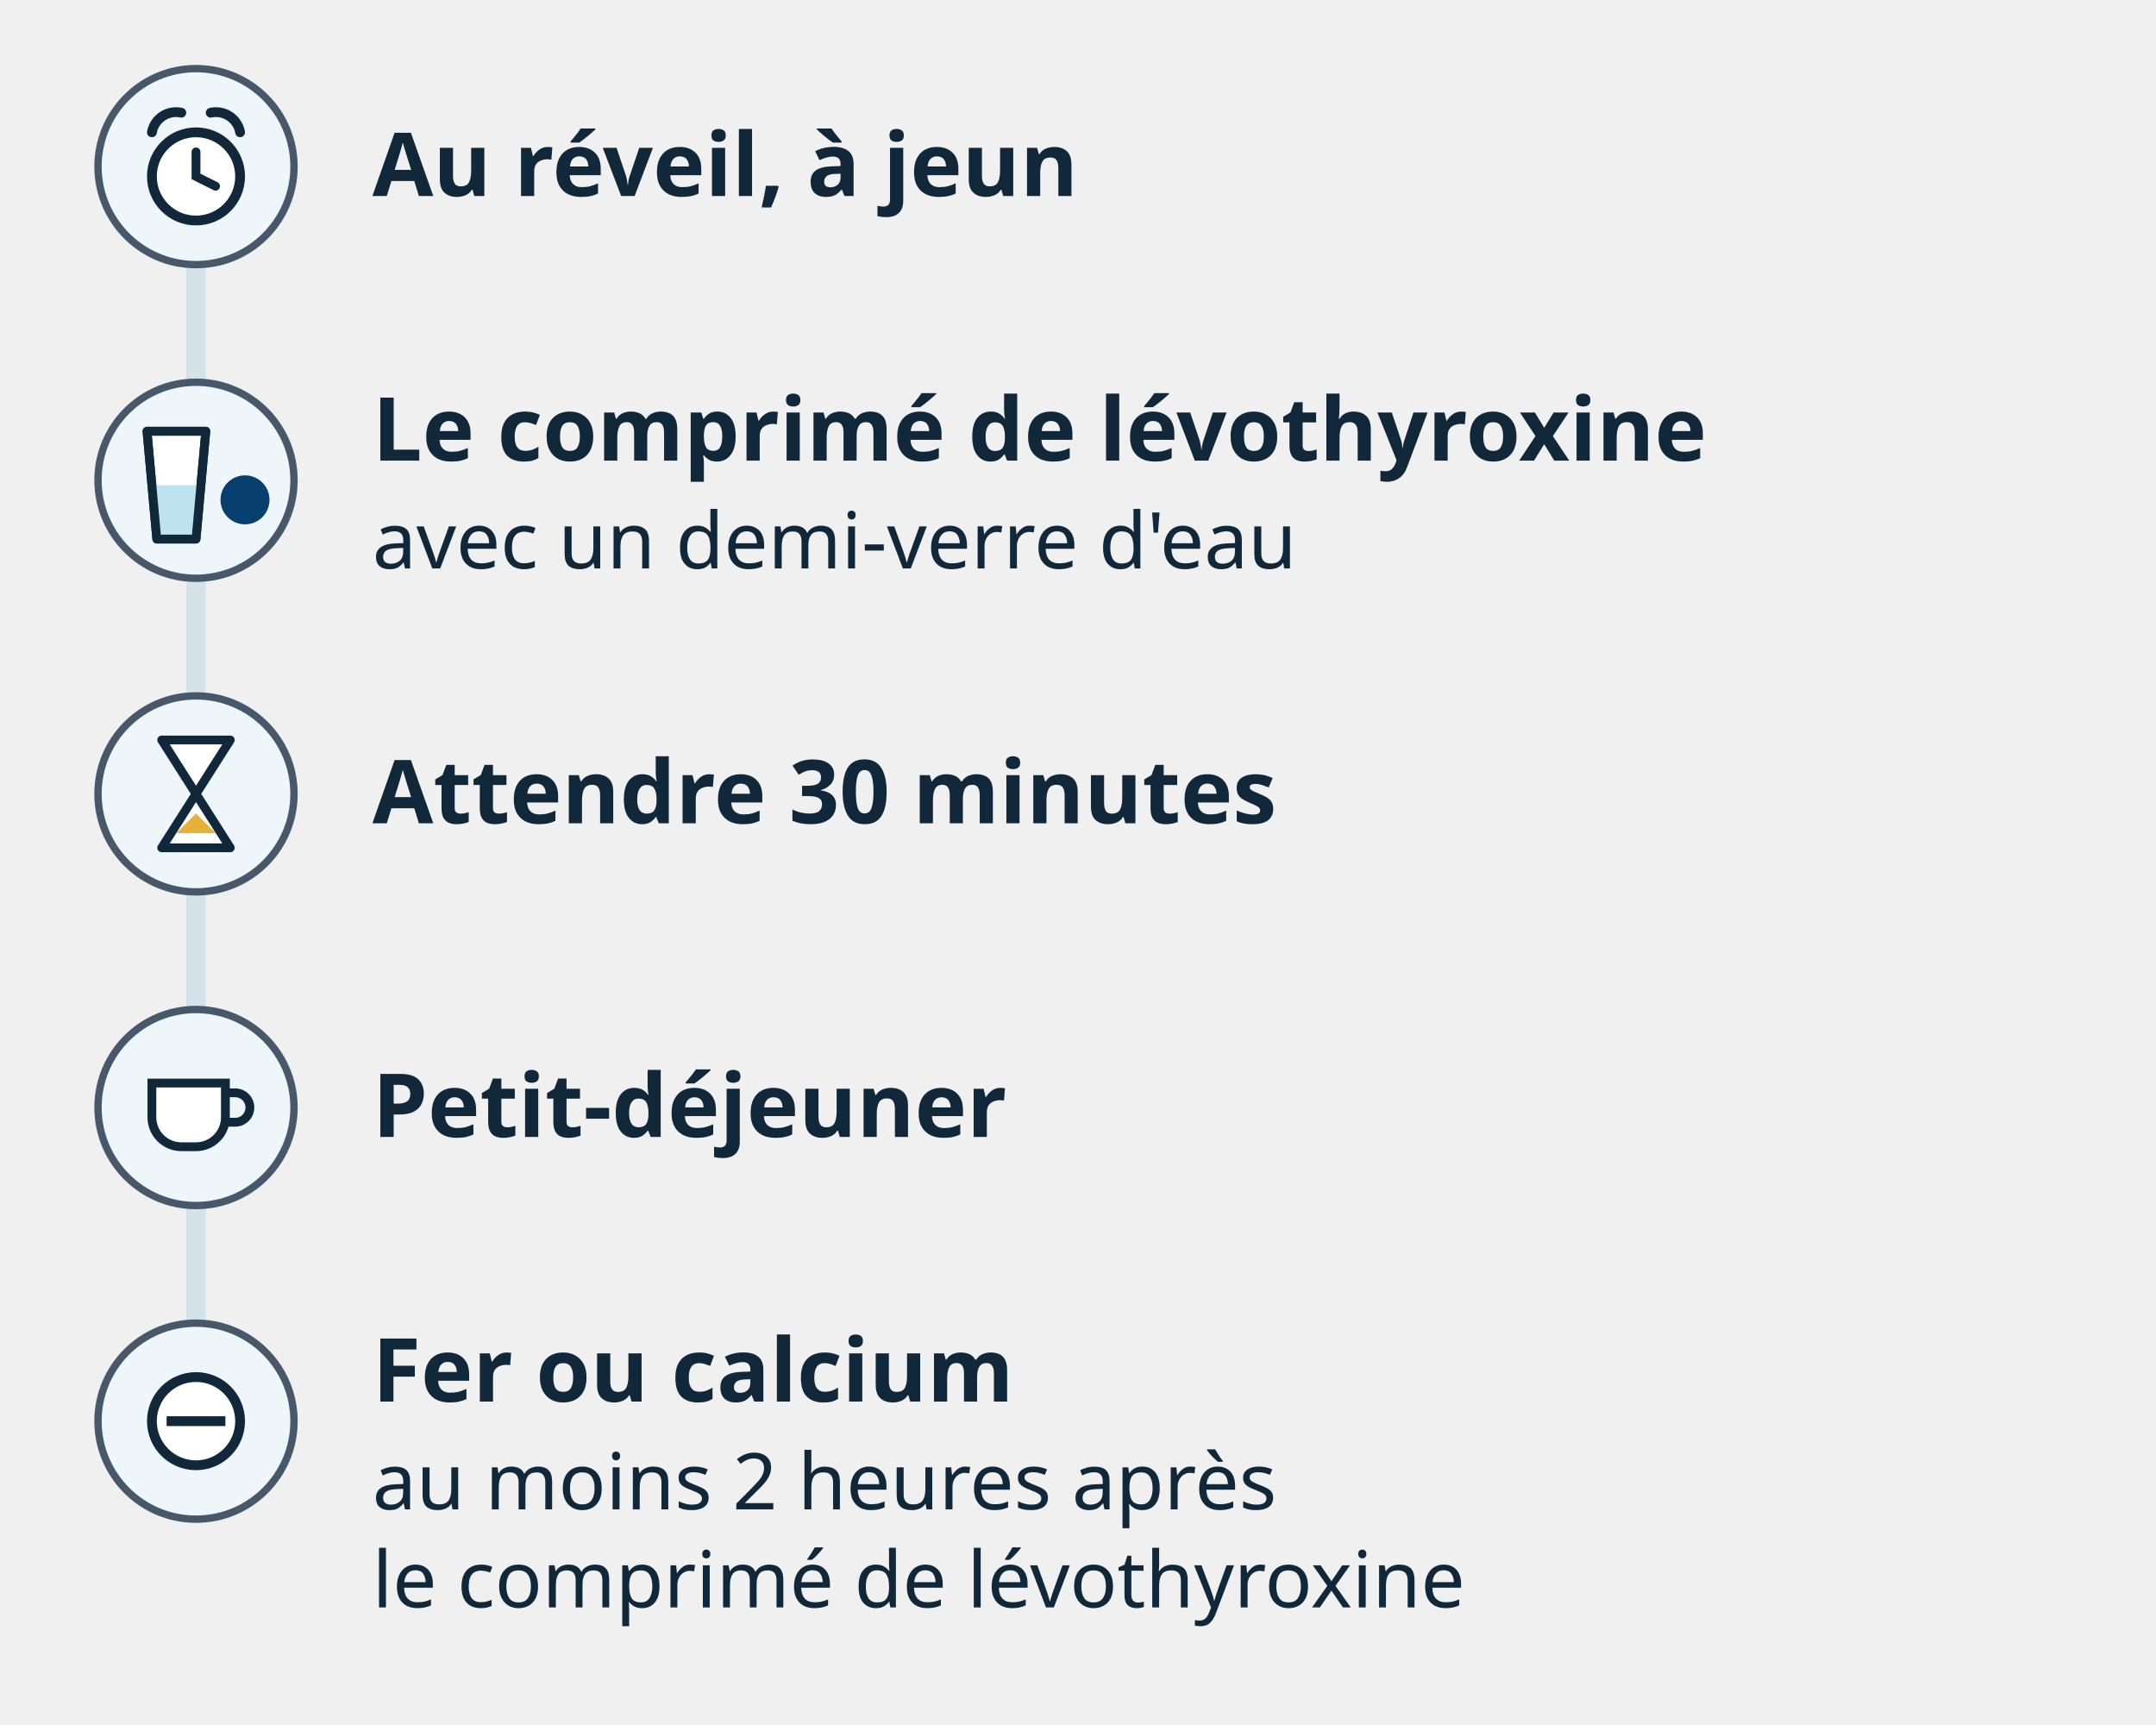
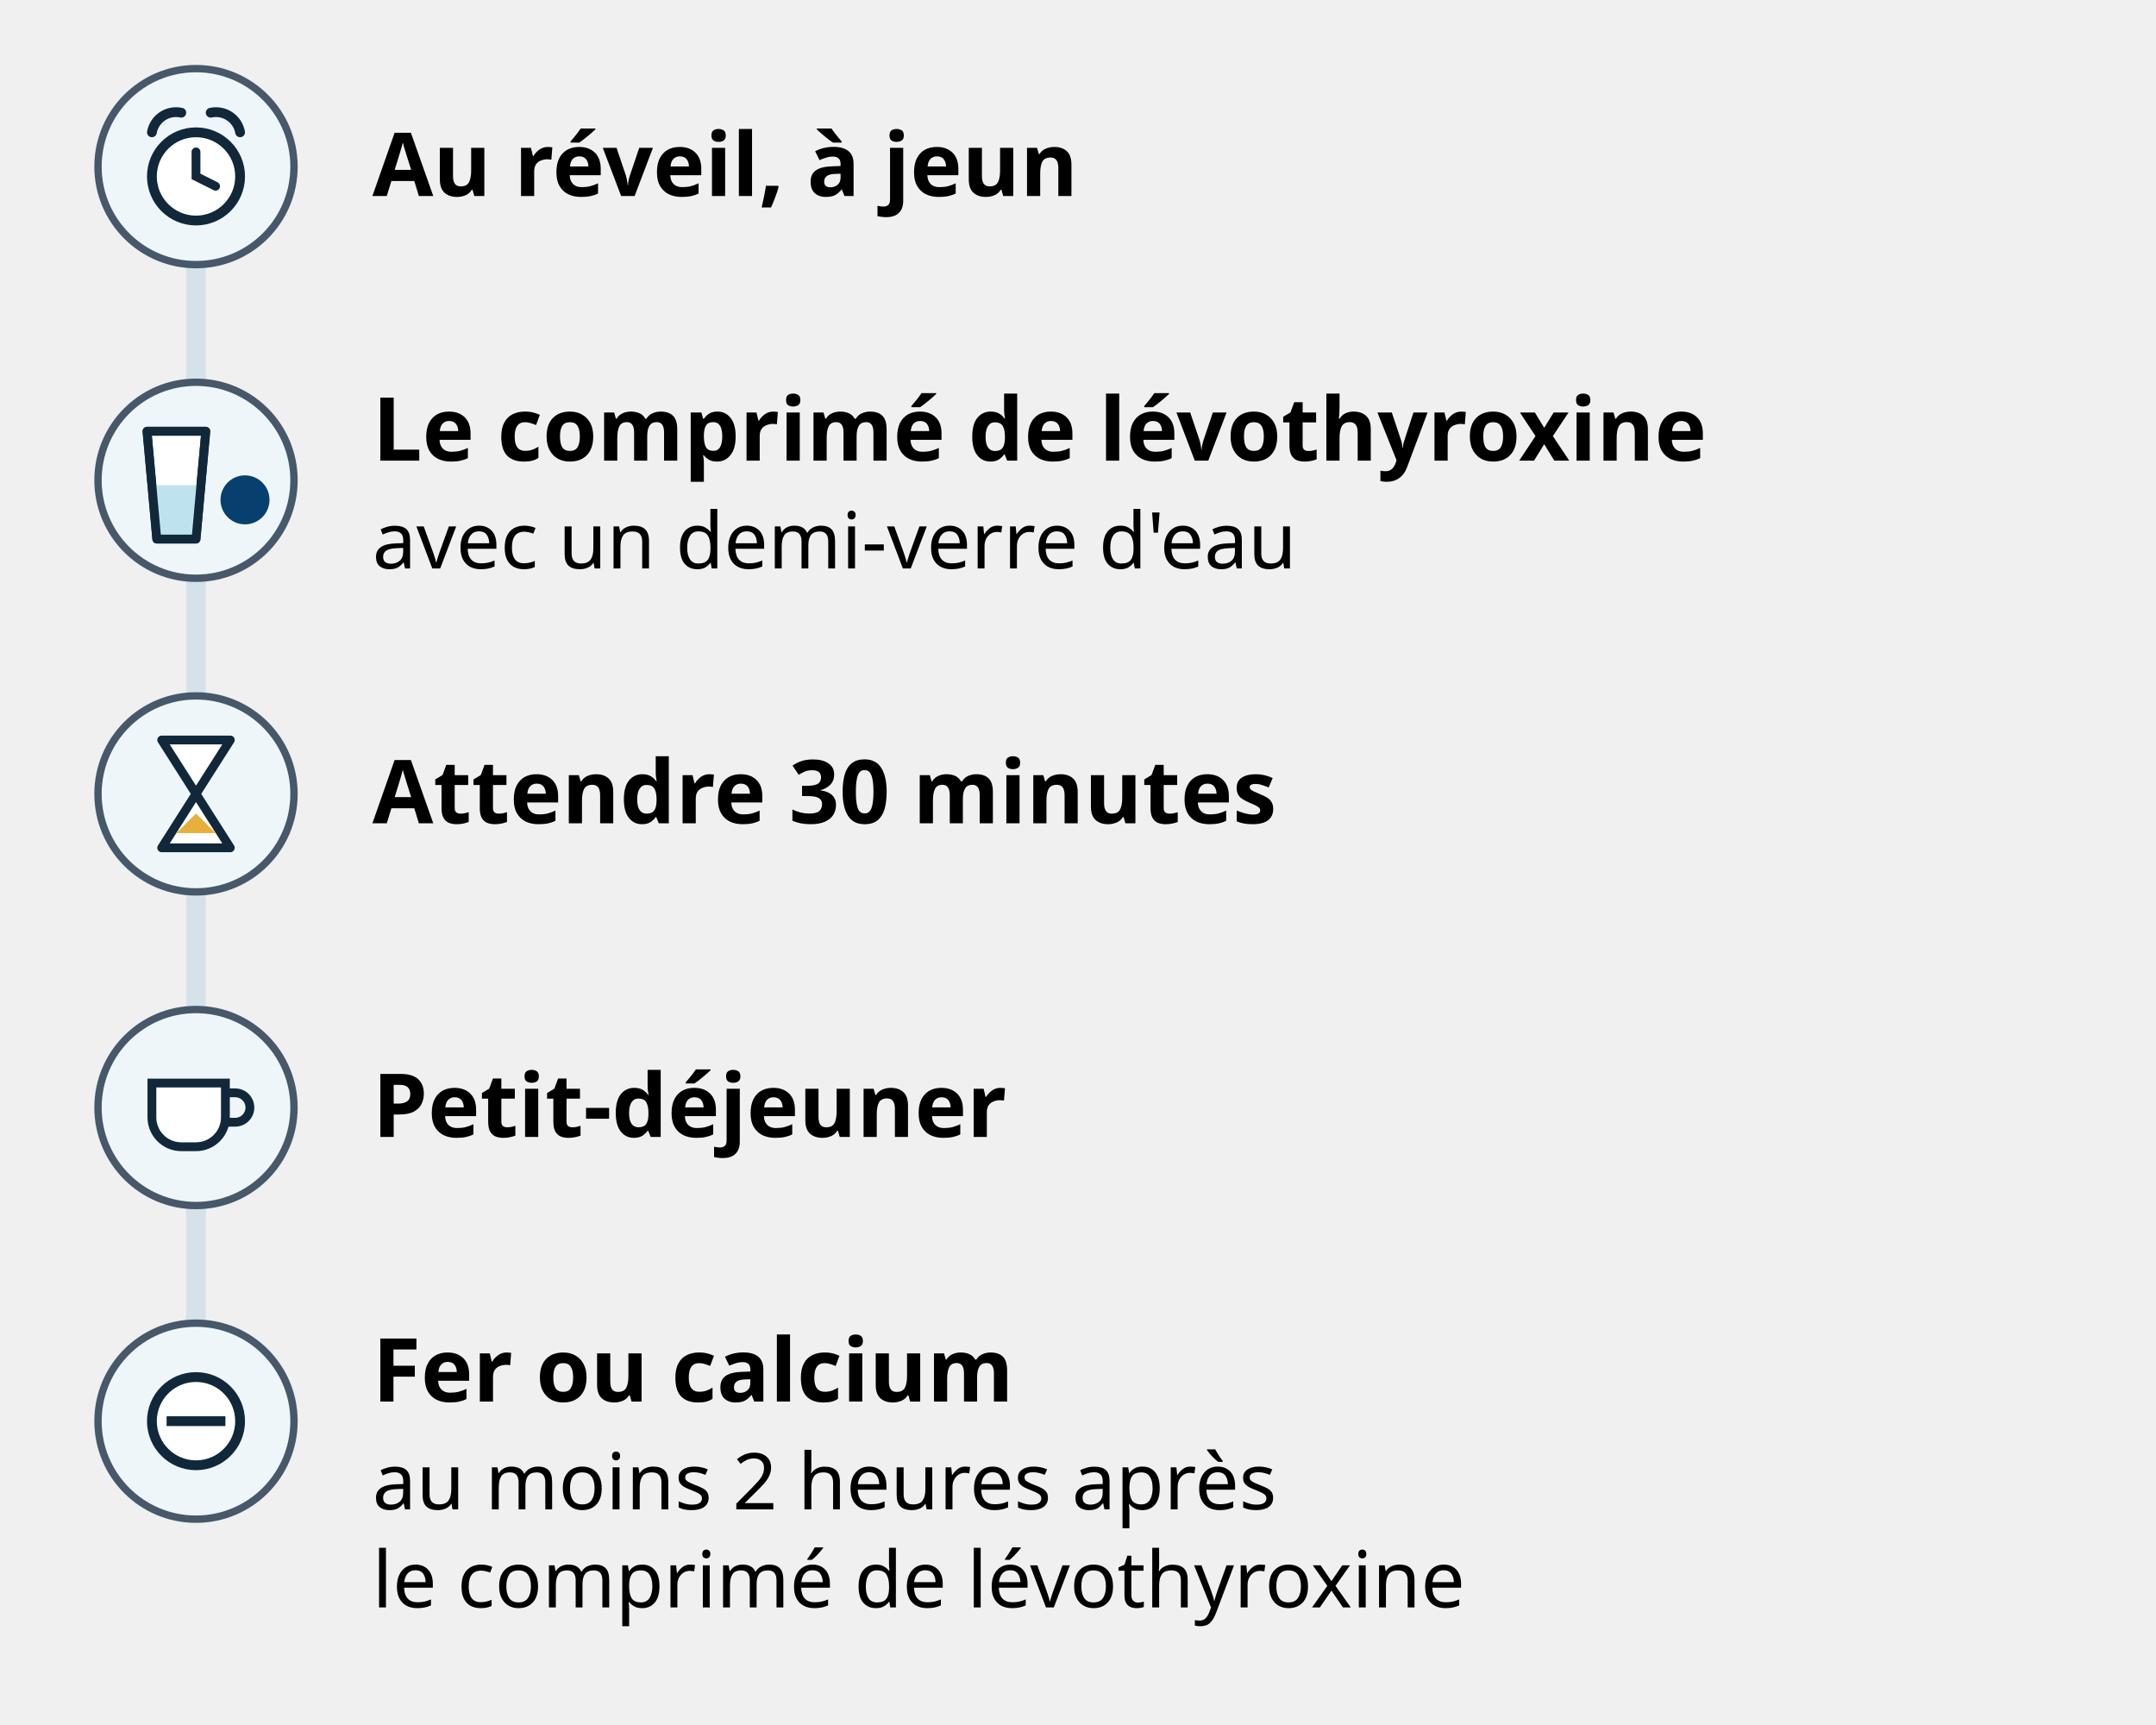
- <svg xmlns="http://www.w3.org/2000/svg" viewBox="0 0 440 352" width="440" height="352" font-family="'Atkinson Hyperlegible Next Variable', system-ui, sans-serif" font-size="16" fill="#10283a">
+ <svg xmlns="http://www.w3.org/2000/svg" viewBox="0 0 440 352" width="440" height="352" font-family="'Atkinson Hyperlegible Next Variable', system-ui, sans-serif" font-size="16" fill="currentColor">
  <line x1="40" y1="34" x2="40" y2="290" stroke="#d5e2ea" stroke-width="4" />
  <g fill="#eef6fa" stroke="#46586a" stroke-width="1.5">
    <circle cx="40" cy="34" r="20" />
    <circle cx="40" cy="98" r="20" />
    <circle cx="40" cy="162" r="20" />
    <circle cx="40" cy="226" r="20" />
    <circle cx="40" cy="290" r="20" />
  </g>
  <circle cx="40" cy="36" r="9" fill="#ffffff" stroke="#10283a" stroke-width="2" />
  <path d="M40 31 V36 L44 38" fill="none" stroke="#10283a" stroke-width="1.8" stroke-linecap="round" />
  <path d="M31 27 a5 5 0 0 1 6 -4 M49 27 a5 5 0 0 0 -6 -4" fill="none" stroke="#10283a" stroke-width="2" stroke-linecap="round" />
  <text x="76" y="40" font-size="18" font-weight="700">Au réveil, à jeun</text>
  <path d="M30 88 H42 L40 110 H32 Z" fill="#ffffff" stroke="#10283a" stroke-width="1.8" stroke-linejoin="round" />
  <path d="M30.9 99 H41.1 L40 110 H32 Z" fill="#bfe3ee" />
  <path d="M30 88 H42 L40 110 H32 Z" fill="none" stroke="#10283a" stroke-width="1.8" stroke-linejoin="round" />
  <circle cx="50" cy="102" r="5" fill="#073f6e" />
  <text x="76" y="94" font-size="18" font-weight="700">Le comprimé de lévothyroxine</text>
  <text x="76" y="116">avec un demi-verre d'eau</text>
  <path d="M33 151 H47 L40 162 L47 173 H33 L40 162 Z" fill="#ffffff" stroke="#10283a" stroke-width="1.8" stroke-linejoin="round" />
  <path d="M36 170 H44 L40 166 Z" fill="#e7b03b" />
  <text x="76" y="168" font-size="18" font-weight="700">Attendre 30 minutes</text>
  <path d="M31 221 H46 V228 a6 6 0 0 1 -6 6 H37 a6 6 0 0 1 -6 -6 Z" fill="#ffffff" stroke="#10283a" stroke-width="1.8" />
  <path d="M46 223 h2 a3 3 0 0 1 0 6 h-2" fill="none" stroke="#10283a" stroke-width="1.8" />
  <text x="76" y="232" font-size="18" font-weight="700">Petit-déjeuner</text>
  <circle cx="40" cy="290" r="9" fill="#ffffff" stroke="#10283a" stroke-width="2" />
  <line x1="34" y1="290" x2="46" y2="290" stroke="#10283a" stroke-width="2" />
  <text x="76" y="286" font-size="18" font-weight="700">Fer ou calcium</text>
  <text x="76" y="308">au moins 2 heures après</text>
  <text x="76" y="328">le comprimé de lévothyroxine</text>
</svg>
